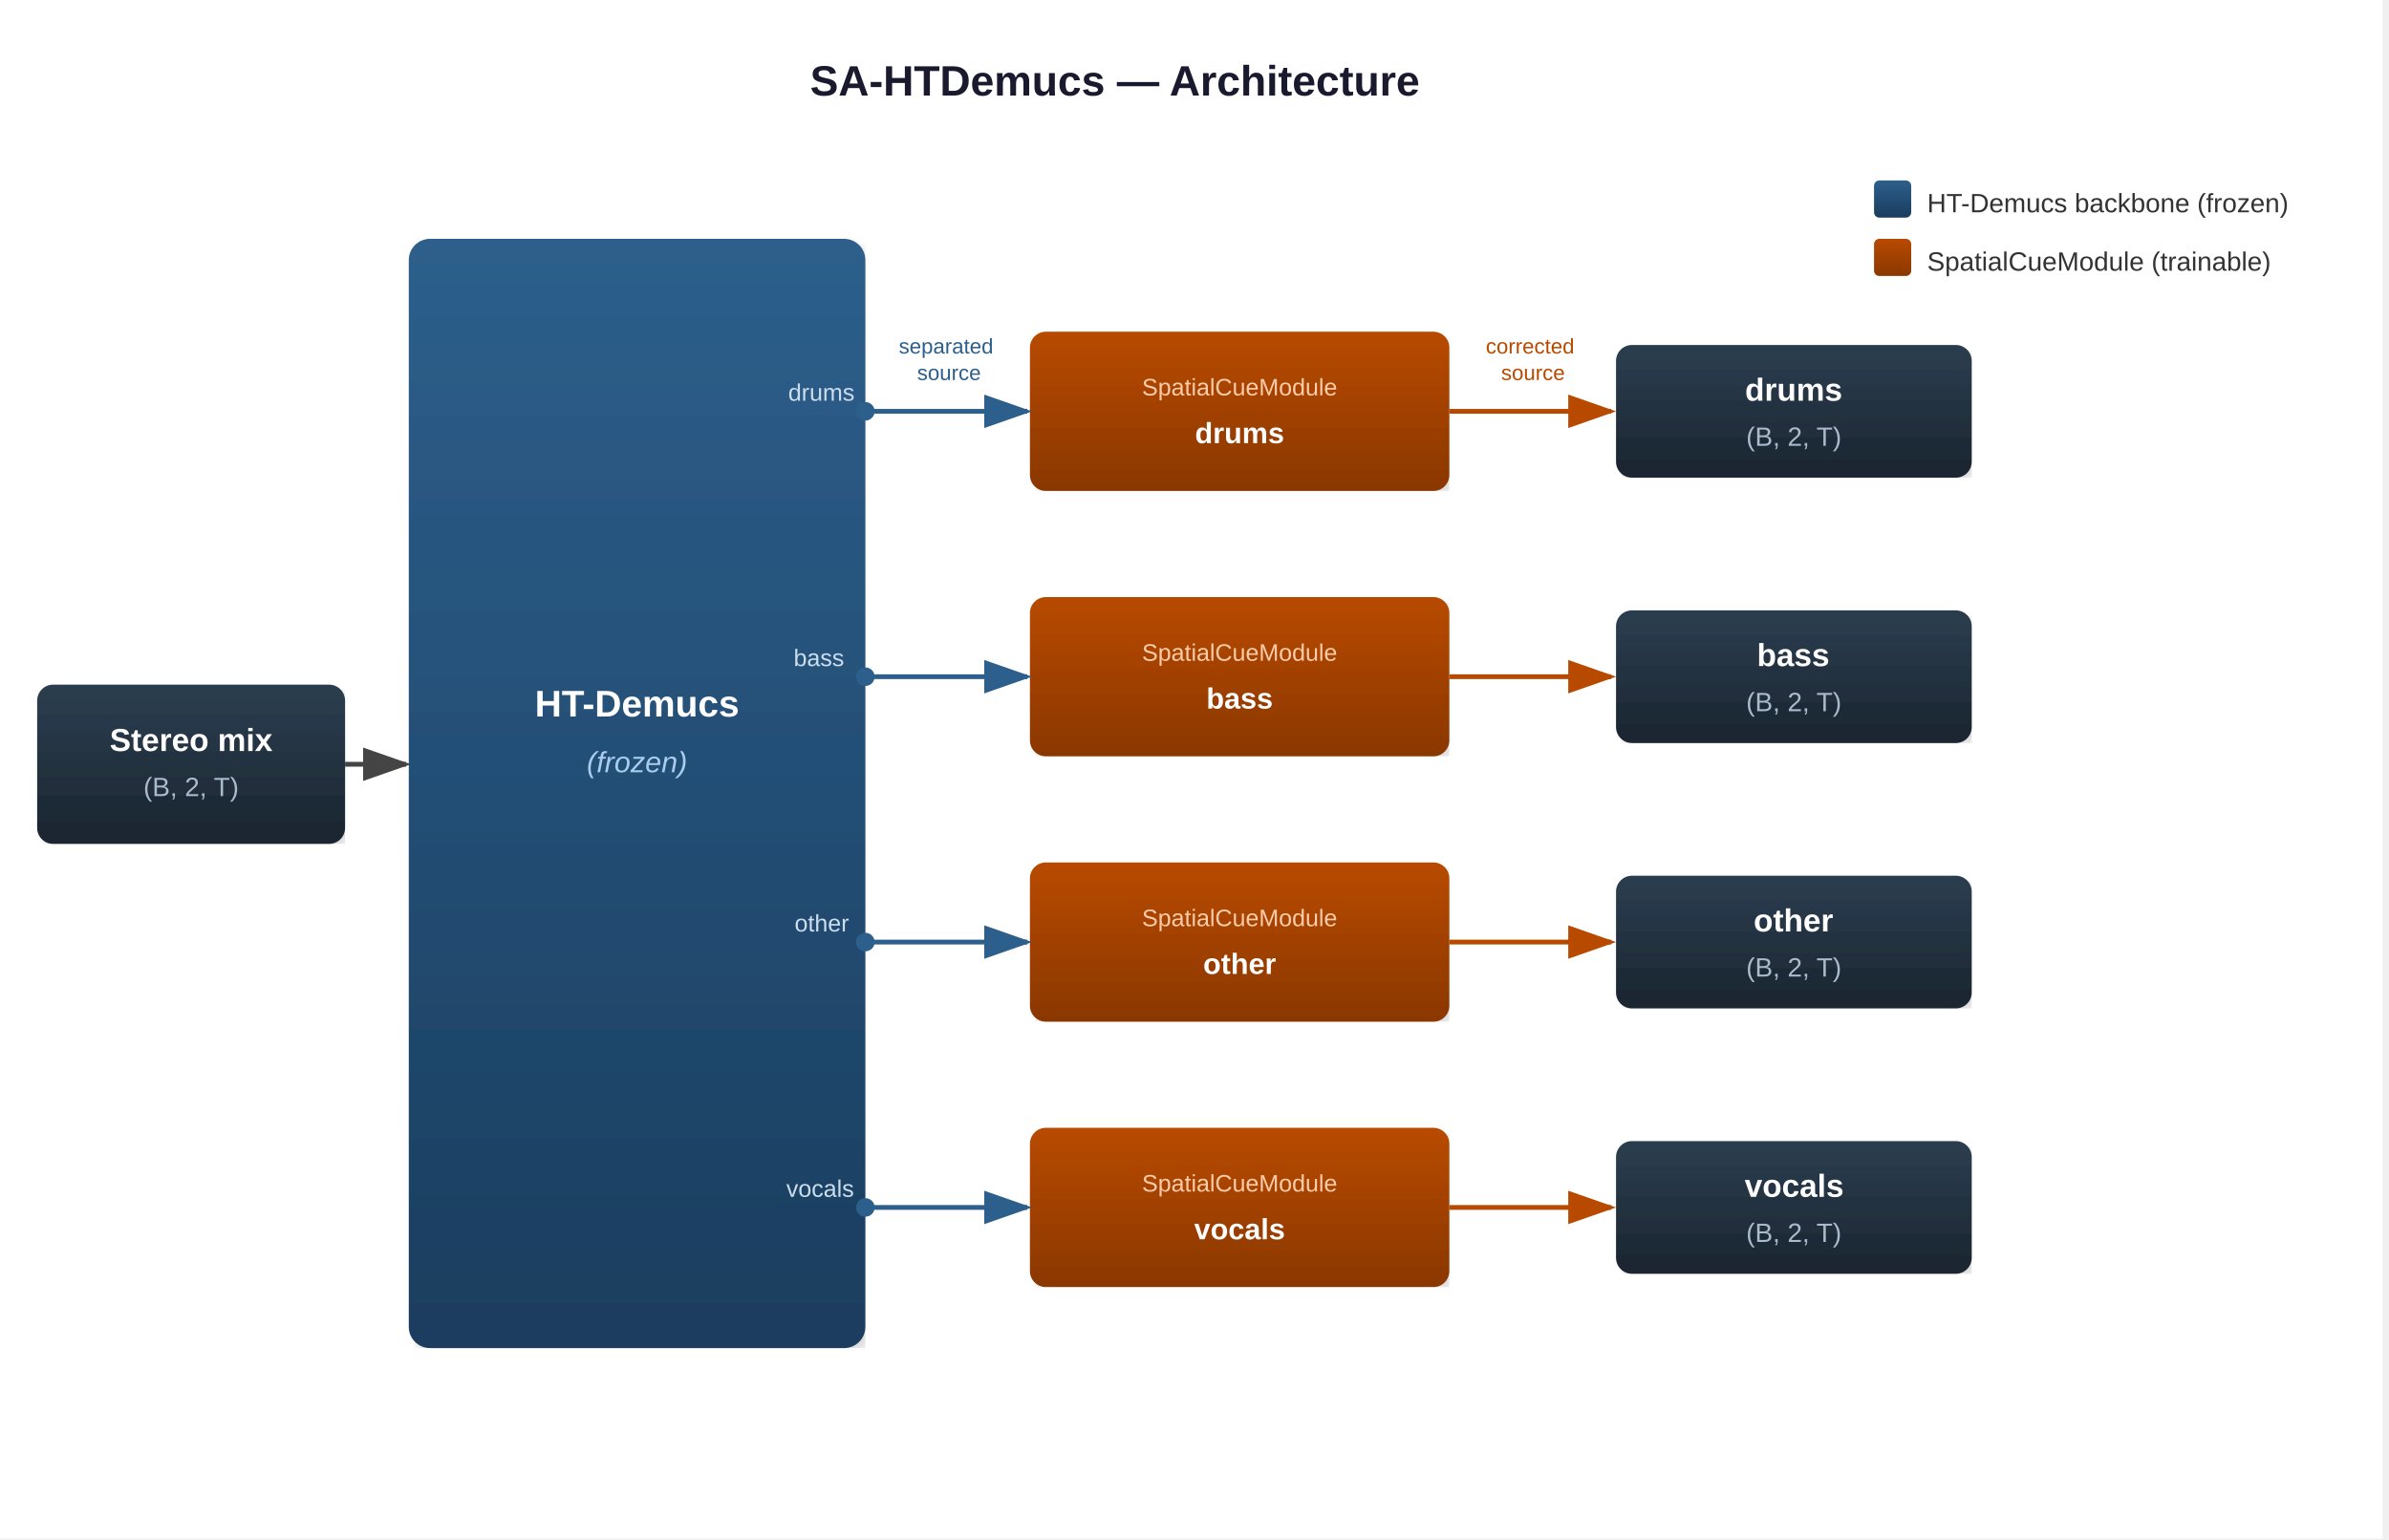
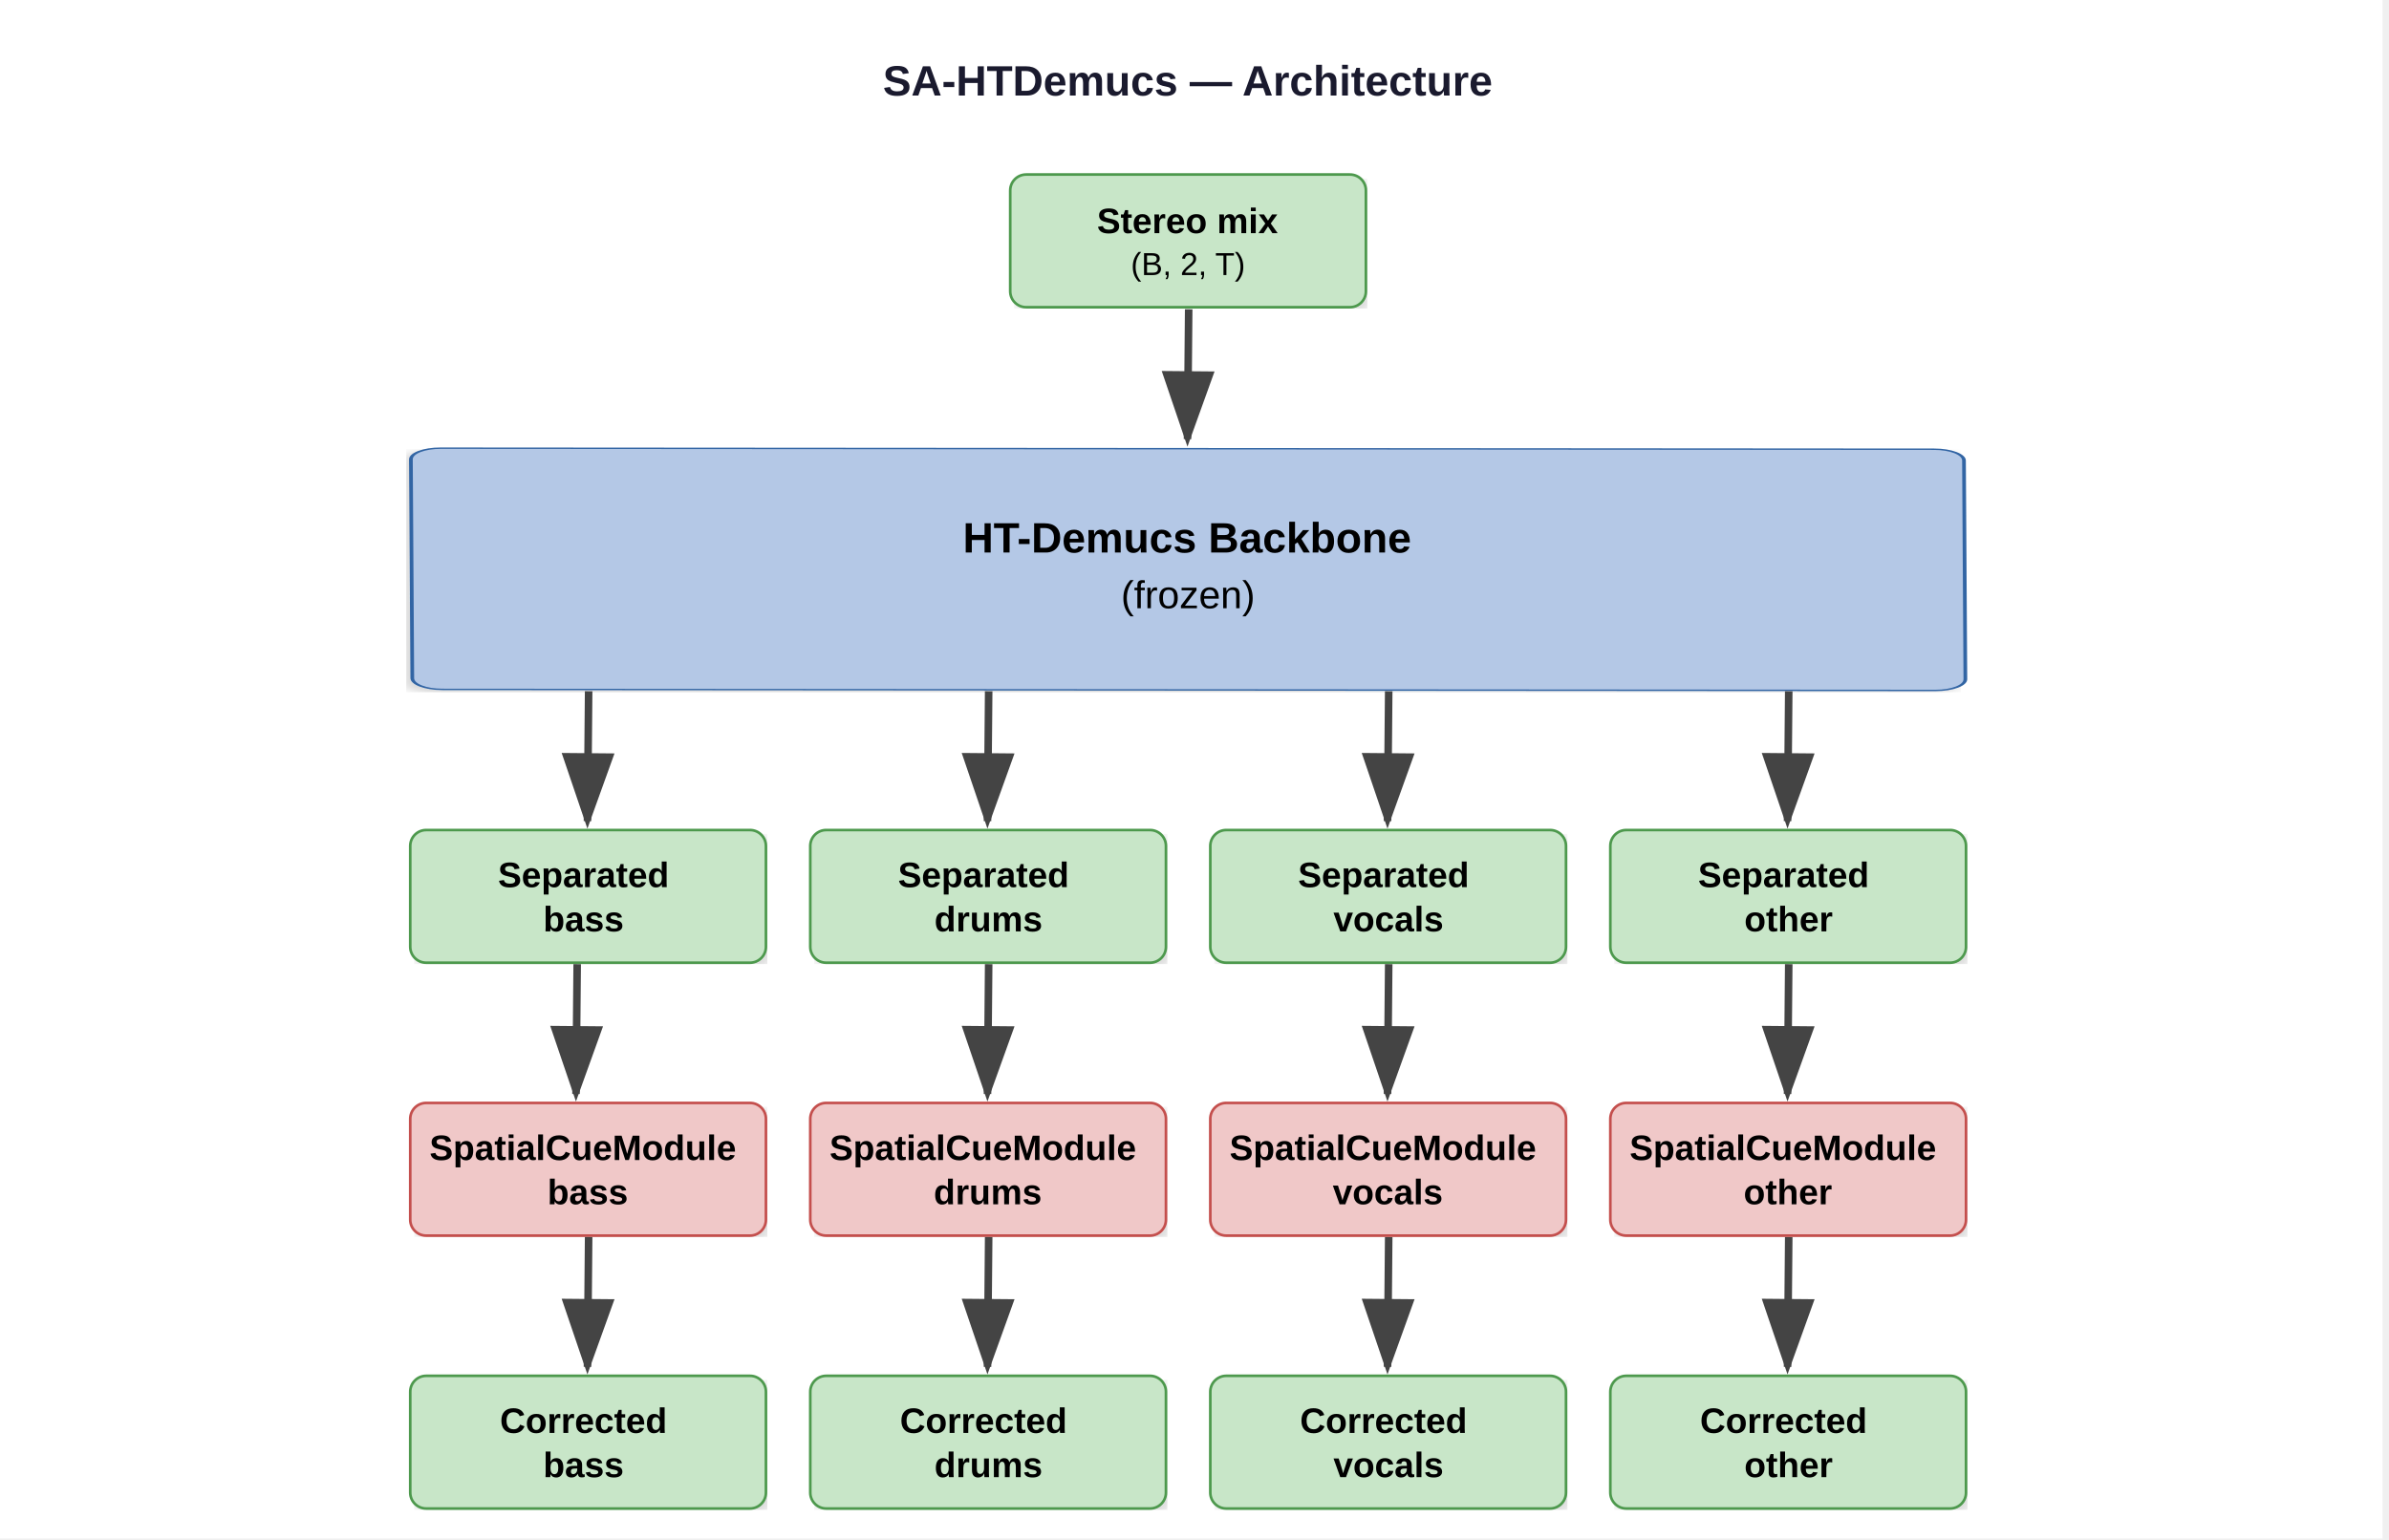
<svg xmlns="http://www.w3.org/2000/svg" xmlns:xlink="http://www.w3.org/1999/xlink" viewBox="0 0 900 580" font-family="'Segoe UI', Arial, sans-serif" version="1.1" id="svg-htdspatial">
  <defs id="defs19717">
+     <linearGradient id="linearGradient2801" x1="0%" y1="0%" x2="0%" y2="100%">
+       <stop offset="0%" style="stop-color:#2d5f8c" id="stop2797" />
+       <stop offset="100%" style="stop-color:#1a3d5e" id="stop2799" />
+     </linearGradient>
    <marker id="arr" markerWidth="10" markerHeight="7" refX="9" refY="3.5" orient="auto">
      <polygon points="0,0 10,3.5 0,7" fill="#444444" id="polygon19684" />
    </marker>
    <marker id="arr-blue" markerWidth="10" markerHeight="7" refX="9" refY="3.5" orient="auto">
      <polygon points="10,3.5 0,7 0,0 " fill="#2d5f8c" id="polygon19687" />
    </marker>
    <marker id="arr-orange" markerWidth="10" markerHeight="7" refX="9" refY="3.5" orient="auto" viewBox="0 0 10 7" preserveAspectRatio="xMidYMid">
      <polygon points="10,3.5 0,7 0,0 " fill="#b84a00" id="polygon19690" />
    </marker>
    <marker id="arr-bypass" markerWidth="10" markerHeight="7" refX="9" refY="3.5" orient="auto">
      <polygon points="10,3.5 0,7 0,0 " fill="#4d88aa" id="polygon19693" />
    </marker>
-     <linearGradient id="g-input" x1="0%" y1="0%" x2="0%" y2="100%">
+     <linearGradient id="g-input" x1="10.062" y1="358.689" x2="10.062" y2="442.138" gradientTransform="matrix(1.390326,0,0,0.719256,362.0523,-201.9334)" gradientUnits="userSpaceOnUse">
      <stop offset="0%" style="stop-color:#2c3e50" id="stop19696" />
      <stop offset="100%" style="stop-color:#1a252f" id="stop19698" />
    </linearGradient>
-     <linearGradient id="g-frozen" x1="0%" y1="0%" x2="0%" y2="100%">
+     <linearGradient id="g-frozen" x1="0%" y1="0%" x2="0%" y2="100%" xlink:href="#linearGradient2801">
      <stop offset="0%" style="stop-color:#2d5f8c" id="stop19701" />
      <stop offset="100%" style="stop-color:#1a3d5e" id="stop19703" />
    </linearGradient>
    <linearGradient id="g-spatial" x1="0%" y1="0%" x2="0%" y2="100%">
      <stop offset="0%" style="stop-color:#b84a00" id="stop19706" />
      <stop offset="100%" style="stop-color:#8a3700" id="stop19708" />
    </linearGradient>
    <linearGradient id="g-output" x1="0%" y1="0%" x2="0%" y2="100%">
      <stop offset="0%" style="stop-color:#2c3e50" id="stop19711" />
      <stop offset="100%" style="stop-color:#1a252f" id="stop19713" />
    </linearGradient>
-     <filter id="sh" x="0" y="0" width="1" height="1">
-       <feDropShadow dx="2" dy="2" stdDeviation="3" flood-color="#00000030" />
+     <filter id="sh" x="-9.1034482e-05" y="-0" width="1" height="1">
+       <feDropShadow dx="2" dy="2" stdDeviation="3" flood-color="#00000030" />
+       <feGaussianBlur stdDeviation="0.004" id="feGaussianBlur5601" />
    </filter>
    <marker id="arr-bypass-5" markerWidth="10" markerHeight="7" refX="9" refY="3.5" orient="auto">
      <polygon points="10,3.5 0,7 0,0 " fill="#4d88aa" id="polygon19693-6" />
    </marker>
    <marker id="arr-bypass-5-0" markerWidth="10" markerHeight="7" refX="9" refY="3.5" orient="auto">
      <polygon points="0,7 0,0 10,3.5 " fill="#4d88aa" id="polygon19693-6-4" />
    </marker>
    <marker id="arr-bypass-2" markerWidth="10" markerHeight="7" refX="9" refY="3.5" orient="auto">
      <polygon points="10,3.5 0,7 0,0 " fill="#4d88aa" id="polygon19693-1" />
    </marker>
    <marker id="arr-bypass-2-5" markerWidth="10" markerHeight="7" refX="9" refY="3.5" orient="auto">
      <polygon points="0,0 10,3.5 0,7 " fill="#4d88aa" id="polygon19693-1-0" />
    </marker>
    <marker id="arr-bypass-2-5-5" markerWidth="10" markerHeight="7" refX="9" refY="3.5" orient="auto">
      <polygon points="10,3.5 0,7 0,0 " fill="#4d88aa" id="polygon19693-1-0-4" />
    </marker>
-     <linearGradient xlink:href="#g-output" id="linearGradient1645" x1="354.291" y1="212.819" x2="354.291" y2="294.673" gradientTransform="matrix(1.637071,0,0,0.6108472,28.8,0)" gradientUnits="userSpaceOnUse" />
    <marker id="arr-blue-2" markerWidth="10" markerHeight="7" refX="9" refY="3.5" orient="auto">
      <polygon points="0,7 0,0 10,3.5 " fill="#2d5f8c" id="polygon19687-5" />
    </marker>
-     <linearGradient xlink:href="#g-output" id="linearGradient5666" x1="354.291" y1="376.526" x2="354.291" y2="458.38" gradientTransform="matrix(1.637071,0,0,0.6108472,28.79999,0)" gradientUnits="userSpaceOnUse" />
-     <linearGradient xlink:href="#g-output" id="linearGradient5788" x1="354.291" y1="540.233" x2="354.291" y2="622.087" gradientTransform="matrix(1.637071,0,0,0.6108472,28.79999,0)" gradientUnits="userSpaceOnUse" />
-     <linearGradient xlink:href="#g-output" id="linearGradient5910" x1="354.291" y1="703.94" x2="354.291" y2="785.794" gradientTransform="matrix(1.637071,0,0,0.6108472,28.79999,0)" gradientUnits="userSpaceOnUse" />
    <marker id="arr-orange-3" markerWidth="10" markerHeight="7" refX="9" refY="3.5" orient="auto" viewBox="0 0 10 7" preserveAspectRatio="xMidYMid">
      <polygon points="0,7 0,0 10,3.5 " fill="#b84a00" id="polygon19690-6" />
    </marker>
    <marker id="arr-orange-34" markerWidth="10" markerHeight="7" refX="9" refY="3.5" orient="auto" viewBox="0 0 10 7" preserveAspectRatio="xMidYMid">
      <polygon points="0,7 0,0 10,3.5 " fill="#b84a00" id="polygon19690-2" />
    </marker>
    <marker id="arr-orange-4" markerWidth="10" markerHeight="7" refX="9" refY="3.5" orient="auto" viewBox="0 0 10 7" preserveAspectRatio="xMidYMid">
-       <polygon points="0,7 0,0 10,3.5 " fill="#b84a00" id="polygon19690-9" />
+       <polygon points="10,3.5 0,7 0,0 " fill="#b84a00" id="polygon19690-9" />
+     </marker>
+     <filter id="filter4005" x="-0" y="-8.4688996e-05" width="1" height="1">
+       <feDropShadow dx="2" dy="2" stdDeviation="3" flood-color="#00000030" />
+       <feGaussianBlur stdDeviation="0.015" id="feGaussianBlur4007" />
+     </filter>
+     <filter id="filter4087" x="-0.003" y="-0.001" width="1.006" height="1.003">
+       <feDropShadow dx="2" dy="2" stdDeviation="3" flood-color="#00000030" />
+       <feGaussianBlur stdDeviation="0.015" id="feGaussianBlur4089" />
+     </filter>
+     <filter id="filter5335" x="-8.2784811e-05" y="-0" width="1" height="1">
+       <feDropShadow dx="2" dy="2" stdDeviation="3" flood-color="#00000030" />
+       <feGaussianBlur stdDeviation="0.005" id="feGaussianBlur5337" />
+     </filter>
+     <filter id="filter5417" x="-0" y="-0" width="1" height="1.001">
+       <feDropShadow dx="2" dy="2" stdDeviation="3" flood-color="#00000030" />
+       <feGaussianBlur stdDeviation="0.01" id="feGaussianBlur5419" />
+     </filter>
+     <filter id="filter5421" x="-0" y="-0" width="1" height="1.001">
+       <feDropShadow dx="2" dy="2" stdDeviation="3" flood-color="#00000030" />
+       <feGaussianBlur stdDeviation="0.01" id="feGaussianBlur5423" />
+     </filter>
+     <filter id="filter5425" x="-0" y="-0" width="1" height="1.001">
+       <feDropShadow dx="2" dy="2" stdDeviation="3" flood-color="#00000030" />
+       <feGaussianBlur stdDeviation="0.01" id="feGaussianBlur5427" />
+     </filter>
+     <filter id="filter5507" x="-0" y="-0.001" width="1" height="1.001">
+       <feDropShadow dx="2" dy="2" stdDeviation="3" flood-color="#00000030" />
+       <feGaussianBlur stdDeviation="0.012" id="feGaussianBlur5509" />
+     </filter>
+     <filter id="filter5511" x="-0" y="-0.001" width="1" height="1.001">
+       <feDropShadow dx="2" dy="2" stdDeviation="3" flood-color="#00000030" />
+       <feGaussianBlur stdDeviation="0.012" id="feGaussianBlur5513" />
+     </filter>
+     <filter id="filter5515" x="-0" y="-0.001" width="1" height="1.001">
+       <feDropShadow dx="2" dy="2" stdDeviation="3" flood-color="#00000030" />
+       <feGaussianBlur stdDeviation="0.012" id="feGaussianBlur5517" />
+     </filter>
+     <filter id="filter5519" x="-0" y="-0.001" width="1" height="1.001">
+       <feDropShadow dx="2" dy="2" stdDeviation="3" flood-color="#00000030" />
+       <feGaussianBlur stdDeviation="0.012" id="feGaussianBlur5521" />
+     </filter>
+     <filter id="filter5507-9" x="-0.004" y="-0.011" width="1.008" height="1.021">
+       <feDropShadow dx="2" dy="2" stdDeviation="3" flood-color="#00000030" />
+       <feGaussianBlur stdDeviation="0.012" id="feGaussianBlur5509-2" />
+     </filter>
+     <filter id="filter5507-9-6" x="-0.004" y="-0.011" width="1.008" height="1.021">
+       <feDropShadow dx="2" dy="2" stdDeviation="3" flood-color="#00000030" />
+       <feGaussianBlur stdDeviation="0.012" id="feGaussianBlur5509-2-5" />
+     </filter>
+     <filter id="filter5507-9-6-1" x="-0.004" y="-0.011" width="1.008" height="1.021">
+       <feDropShadow dx="2" dy="2" stdDeviation="3" flood-color="#00000030" />
+       <feGaussianBlur stdDeviation="0.012" id="feGaussianBlur5509-2-5-1" />
+     </filter>
+     <filter id="filter5507-9-6-1-5" x="-0.004" y="-0.011" width="1.008" height="1.021">
+       <feDropShadow dx="2" dy="2" stdDeviation="3" flood-color="#00000030" />
+       <feGaussianBlur stdDeviation="0.012" id="feGaussianBlur5509-2-5-1-4" />
+     </filter>
+     <filter id="filter5507-9-6-1-1" x="-0.004" y="-0.011" width="1.008" height="1.021">
+       <feDropShadow dx="2" dy="2" stdDeviation="3" flood-color="#00000030" />
+       <feGaussianBlur stdDeviation="0.012" id="feGaussianBlur5509-2-5-1-9" />
+     </filter>
+     <marker id="arr-7" markerWidth="10" markerHeight="7" refX="9" refY="3.5" orient="auto">
+       <polygon points="10,3.5 0,7 0,0 " fill="#444444" id="polygon19684-3" />
+     </marker>
+     <marker id="arr-7-2" markerWidth="10" markerHeight="7" refX="9" refY="3.5" orient="auto">
+       <polygon points="0,7 0,0 10,3.5 " fill="#444444" id="polygon19684-3-1" />
+     </marker>
+     <marker id="arr-7-1" markerWidth="10" markerHeight="7" refX="9" refY="3.5" orient="auto">
+       <polygon points="0,7 0,0 10,3.5 " fill="#444444" id="polygon19684-3-3" />
+     </marker>
+     <marker id="arr-7-11" markerWidth="10" markerHeight="7" refX="9" refY="3.5" orient="auto">
+       <polygon points="0,7 0,0 10,3.5 " fill="#444444" id="polygon19684-3-38" />
+     </marker>
+     <marker id="arr-7-11-3" markerWidth="10" markerHeight="7" refX="9" refY="3.5" orient="auto">
+       <polygon points="0,0 10,3.5 0,7 " fill="#444444" id="polygon19684-3-38-7" />
+     </marker>
+     <filter id="filter5507-9-6-1-5-1" x="-0.004" y="-0.011" width="1.008" height="1.021">
+       <feDropShadow dx="2" dy="2" stdDeviation="3" flood-color="#00000030" />
+       <feGaussianBlur stdDeviation="0.012" id="feGaussianBlur5509-2-5-1-4-1" />
+     </filter>
+     <filter id="filter5507-9-6-1-5-1-5" x="-0.004" y="-0.011" width="1.008" height="1.021">
+       <feDropShadow dx="2" dy="2" stdDeviation="3" flood-color="#00000030" />
+       <feGaussianBlur stdDeviation="0.012" id="feGaussianBlur5509-2-5-1-4-1-4" />
+     </filter>
+     <filter id="filter5507-9-6-1-5-1-8" x="-0.004" y="-0.011" width="1.008" height="1.021">
+       <feDropShadow dx="2" dy="2" stdDeviation="3" flood-color="#00000030" />
+       <feGaussianBlur stdDeviation="0.012" id="feGaussianBlur5509-2-5-1-4-1-8" />
+     </filter>
+     <filter id="filter5507-9-6-1-5-1-9" x="-0.004" y="-0.011" width="1.008" height="1.021">
+       <feDropShadow dx="2" dy="2" stdDeviation="3" flood-color="#00000030" />
+       <feGaussianBlur stdDeviation="0.012" id="feGaussianBlur5509-2-5-1-4-1-2" />
+     </filter>
+     <marker id="arr-7-0" markerWidth="10" markerHeight="7" refX="9" refY="3.5" orient="auto">
+       <polygon points="0,7 0,0 10,3.5 " fill="#444444" id="polygon19684-3-8" />
+     </marker>
+     <marker id="arr-7-9" markerWidth="10" markerHeight="7" refX="9" refY="3.5" orient="auto">
+       <polygon points="0,7 0,0 10,3.5 " fill="#444444" id="polygon19684-3-4" />
+     </marker>
+     <marker id="arr-7-3" markerWidth="10" markerHeight="7" refX="9" refY="3.5" orient="auto">
+       <polygon points="0,7 0,0 10,3.5 " fill="#444444" id="polygon19684-3-5" />
+     </marker>
+     <marker id="arr-7-91" markerWidth="10" markerHeight="7" refX="9" refY="3.5" orient="auto">
+       <polygon points="0,7 0,0 10,3.5 " fill="#444444" id="polygon19684-3-56" />
+     </marker>
+     <marker id="arr-7-2-6" markerWidth="10" markerHeight="7" refX="9" refY="3.5" orient="auto">
+       <polygon points="0,0 10,3.5 0,7 " fill="#444444" id="polygon19684-3-1-5" />
+     </marker>
+     <filter id="filter5507-9-6-5" x="-0.004" y="-0.011" width="1.008" height="1.021">
+       <feDropShadow dx="2" dy="2" stdDeviation="3" flood-color="#00000030" />
+       <feGaussianBlur stdDeviation="0.012" id="feGaussianBlur5509-2-5-6" />
+     </filter>
+     <filter id="filter5507-9-6-1-59" x="-0.004" y="-0.011" width="1.008" height="1.021">
+       <feDropShadow dx="2" dy="2" stdDeviation="3" flood-color="#00000030" />
+       <feGaussianBlur stdDeviation="0.012" id="feGaussianBlur5509-2-5-1-7" />
+     </filter>
+     <filter id="filter5507-9-6-1-5-6" x="-0.004" y="-0.011" width="1.008" height="1.021">
+       <feDropShadow dx="2" dy="2" stdDeviation="3" flood-color="#00000030" />
+       <feGaussianBlur stdDeviation="0.012" id="feGaussianBlur5509-2-5-1-4-9" />
+     </filter>
+     <marker id="arr-7-1-3" markerWidth="10" markerHeight="7" refX="9" refY="3.5" orient="auto">
+       <polygon points="0,0 10,3.5 0,7 " fill="#444444" id="polygon19684-3-3-6" />
+     </marker>
+     <filter id="filter5507-9-6-1-1-8" x="-0.004" y="-0.011" width="1.008" height="1.021">
+       <feDropShadow dx="2" dy="2" stdDeviation="3" flood-color="#00000030" />
+       <feGaussianBlur stdDeviation="0.012" id="feGaussianBlur5509-2-5-1-9-3" />
+     </filter>
+     <marker id="arr-7-7" markerWidth="10" markerHeight="7" refX="9" refY="3.5" orient="auto">
+       <polygon points="0,0 10,3.5 0,7 " fill="#444444" id="polygon19684-3-42" />
+     </marker>
+     <marker id="arr-7-11-3-9" markerWidth="10" markerHeight="7" refX="9" refY="3.5" orient="auto">
+       <polygon points="10,3.5 0,7 0,0 " fill="#444444" id="polygon19684-3-38-7-6" />
    </marker>
  </defs>
  <rect width="900" height="580" fill="#ffffff" id="rect19719" x="-2.422" y="-0.255" />
-   <line x1="546" y1="455" x2="607" y2="455" stroke="#2d5f8c" stroke-width="1.8" marker-end="url(#arr-blue-2)" id="line19825-8-4" style="stroke:#b84a00;stroke-opacity:1;marker-end:url(#arr-orange-4)" />
-   <line x1="546" y1="355" x2="607" y2="355" stroke="#2d5f8c" stroke-width="1.8" marker-end="url(#arr-blue-2)" id="line19825-8-3" style="stroke:#b84a00;stroke-opacity:1;marker-end:url(#arr-orange-34)" />
-   <text x="420" y="36" text-anchor="middle" font-size="16px" font-weight="bold" fill="#1a1a2e" id="text19721">SA-HTDemucs — Architecture</text>
-   <rect x="706" y="68" width="14" height="14" rx="2" fill="url(#g-frozen)" id="rect19723" />
-   <text x="726" y="80" font-size="10px" fill="#333333" id="text19725">HT-Demucs backbone (frozen)</text>
-   <rect x="706" y="90" width="14" height="14" rx="2" fill="url(#g-spatial)" id="rect19727" />
-   <text x="726" y="102" font-size="10" fill="#333333" id="text19729">SpatialCueModule (trainable)</text>
-   <rect x="14" y="258" width="116" height="60" rx="6" fill="url(#g-input)" filter="url(#sh)" id="rect19745" />
-   <text x="72" y="283" text-anchor="middle" font-size="12px" font-weight="bold" fill="#ffffff" id="text19747">Stereo mix</text>
-   <text x="72" y="300" text-anchor="middle" font-size="10" fill="#aabbcc" id="text19749">(B, 2, T)</text>
-   <rect x="154" y="90" width="172" height="418" rx="8" fill="url(#g-frozen)" filter="url(#sh)" id="rect19751" style="stroke:none" />
-   <text x="240" y="270" text-anchor="middle" font-size="14px" font-weight="bold" fill="#ffffff" id="text19755">HT-Demucs</text>
-   <text x="240" y="291" text-anchor="middle" font-size="11" font-style="italic" fill="#aaccee" id="text19757">(frozen)</text>
-   <circle cx="326" cy="355" r="3.5" fill="#88bbdd" id="circle19763" style="fill:#2d5f8c;fill-opacity:1" />
-   <circle cx="326" cy="255" r="3.5" fill="#88bbdd" id="circle19763-4" style="fill:#2d5f8c;fill-opacity:1" />
-   <circle cx="326" cy="155" r="3.5" fill="#88bbdd" id="circle19763-4-9" style="fill:#2d5f8c;fill-opacity:1" />
-   <circle cx="326" cy="455" r="3.5" fill="#88bbdd" id="circle19763-0" style="fill:#2d5f8c;fill-opacity:1" />
-   <text x="321.946" y="151" text-anchor="end" font-size="9px" fill="#ccddee" id="text19767">drums</text>
-   <text x="318" y="251" text-anchor="end" font-size="9" fill="#ccddee" id="text19769">bass</text>
-   <text x="319.863" y="351" text-anchor="end" font-size="9px" fill="#ccddee" id="text19771">other</text>
-   <text x="321.74" y="451" text-anchor="end" font-size="9px" fill="#ccddee" id="text19773">vocals</text>
-   <rect x="388" y="125" width="158" height="60" rx="6" fill="url(#g-spatial)" filter="url(#sh)" id="rect19775" />
-   <text x="467" y="149" text-anchor="middle" font-size="9" fill="#ffccaa" id="text19777">SpatialCueModule</text>
-   <text x="467" y="167" text-anchor="middle" font-size="11" font-weight="bold" fill="#ffffff" id="text19779">drums</text>
-   <rect x="388" y="225" width="158" height="60" rx="6" fill="url(#g-spatial)" filter="url(#sh)" id="rect19781" />
-   <text x="467" y="249" text-anchor="middle" font-size="9" fill="#ffccaa" id="text19783">SpatialCueModule</text>
-   <text x="467" y="267" text-anchor="middle" font-size="11" font-weight="bold" fill="#ffffff" id="text19785">bass</text>
-   <rect x="388" y="325" width="158" height="60" rx="6" fill="url(#g-spatial)" filter="url(#sh)" id="rect19787" />
-   <text x="467" y="349" text-anchor="middle" font-size="9" fill="#ffccaa" id="text19789">SpatialCueModule</text>
-   <text x="467" y="367" text-anchor="middle" font-size="11" font-weight="bold" fill="#ffffff" id="text19791">other</text>
-   <rect x="388" y="425" width="158" height="60" rx="6" fill="url(#g-spatial)" filter="url(#sh)" id="rect19793" />
-   <text x="467" y="449" text-anchor="middle" font-size="9" fill="#ffccaa" id="text19795">SpatialCueModule</text>
-   <text x="467" y="467" text-anchor="middle" font-size="11" font-weight="bold" fill="#ffffff" id="text19797">vocals</text>
-   <rect x="608.8" y="130" width="134" height="50" rx="6" fill="url(#g-output)" filter="url(#sh)" id="rect19799" style="fill:url(#linearGradient1645)" />
-   <text x="675.733" y="151" text-anchor="middle" font-size="12px" font-weight="bold" fill="#ffffff" id="text19801">drums</text>
-   <text x="675.79" y="168" text-anchor="middle" font-size="10px" fill="#aabbcc" id="text19803">(B, 2, T)</text>
-   <rect x="608.8" y="230" width="134" height="50" rx="6" fill="url(#g-output)" filter="url(#sh)" id="rect19805" style="fill:url(#linearGradient5666)" />
-   <text x="675.554" y="251" text-anchor="middle" font-size="12px" font-weight="bold" fill="#ffffff" id="text19807">bass</text>
-   <text x="675.79" y="268" text-anchor="middle" font-size="10px" fill="#aabbcc" id="text19809">(B, 2, T)</text>
-   <rect x="608.8" y="330" width="134" height="50" rx="6" fill="url(#g-output)" filter="url(#sh)" id="rect19811" style="fill:url(#linearGradient5788)" />
-   <text x="675.63" y="351" text-anchor="middle" font-size="12px" font-weight="bold" fill="#ffffff" id="text19813">other</text>
-   <text x="675.79" y="368" text-anchor="middle" font-size="10px" fill="#aabbcc" id="text19815">(B, 2, T)</text>
-   <rect x="608.8" y="430" width="134" height="50" rx="6" fill="url(#g-output)" filter="url(#sh)" id="rect19817" style="fill:url(#linearGradient5910)" />
-   <text x="675.932" y="451" text-anchor="middle" font-size="12px" font-weight="bold" fill="#ffffff" id="text19819">vocals</text>
-   <text x="675.79" y="468" text-anchor="middle" font-size="10px" fill="#aabbcc" id="text19821">(B, 2, T)</text>
-   <line x1="130" y1="288" x2="153" y2="288" stroke="#444444" stroke-width="1.8" marker-end="url(#arr)" id="line19823" />
-   <line x1="326" y1="155" x2="387" y2="155" stroke="#2d5f8c" stroke-width="1.8" marker-end="url(#arr-blue)" id="line19825" />
-   <line x1="546" y1="155" x2="607" y2="155" stroke="#2d5f8c" stroke-width="1.8" marker-end="url(#arr-blue-2)" id="line19825-8" style="stroke:#b84a00;stroke-opacity:1;marker-end:url(#arr-orange)" />
-   <line x1="546" y1="255" x2="607" y2="255" stroke="#2d5f8c" stroke-width="1.8" marker-end="url(#arr-blue-2)" id="line19825-8-5" style="stroke:#b84a00;stroke-opacity:1;marker-end:url(#arr-orange-3)" />
-   <line x1="326" y1="255" x2="387" y2="255" stroke="#2d5f8c" stroke-width="1.8" marker-end="url(#arr-blue)" id="line19827" />
-   <line x1="326" y1="355" x2="387" y2="355" stroke="#2d5f8c" stroke-width="1.8" marker-end="url(#arr-blue)" id="line19829" />
-   <line x1="326" y1="455" x2="387" y2="455" stroke="#2d5f8c" stroke-width="1.8" marker-end="url(#arr-blue)" id="line19831" />
-   <text x="357.521" y="133.216" text-anchor="middle" font-size="8px" fill="#2d5f8c" id="text19841">
-     <tspan id="tspan1348" x="357.521" y="133.216">separated</tspan>
-     <tspan id="tspan1350" x="357.521" y="143.216">source</tspan>
-   </text>
-   <text x="577.537" y="133.216" text-anchor="middle" font-size="8px" fill="#2d5f8c" id="text19841-5">
-     <tspan id="tspan1348-6" x="577.537" y="133.216" style="fill:#b84a00;fill-opacity:1">corrected</tspan>
-     <tspan id="tspan1350-8" x="577.537" y="143.216" style="fill:#b84a00;fill-opacity:1">source</tspan>
+   <text x="447.433" y="36" text-anchor="middle" font-size="16px" font-weight="bold" fill="#1a1a2e" id="text19721">SA-HTDemucs — Architecture</text>
+   <rect x="154" y="90" width="172" height="418" rx="8" fill="url(#g-frozen)" filter="url(#sh)" id="rect19751" style="fill:#b4c8e6;fill-opacity:1;stroke:#3365a4;stroke-opacity:1;filter:url(#filter4087)" transform="matrix(0.00333848,0.5284832,-1.399737,-9.8489596e-4,865.3222,87.9951)" />
+   <text x="447.205" y="208.212" text-anchor="middle" font-size="14px" font-weight="bold" fill="#ffffff" id="text19755" style="font-size:16px">
+     <tspan style="font-size:16px;fill:#000000;fill-opacity:1" id="tspan5231">HT-Demucs Backbone</tspan>
+   </text>
+   <text x="447.567" y="229.212" text-anchor="middle" font-size="11px" font-style="italic" fill="#aaccee" id="text19757" style="font-size:14.667px;fill:#3365a4;fill-opacity:1">
+     <tspan style="font-style:normal;font-variant:normal;font-weight:normal;font-stretch:normal;font-size:14.667px;font-family:'Segoe UI', Arial, sans-serif;-inkscape-font-specification:'Segoe UI, Arial, sans-serif';fill:#000000;fill-opacity:1" id="tspan8397">(frozen)</tspan>
+   </text>
+   <rect x="380.578" y="65.768" width="134" height="50" rx="6" fill="url(#g-output)" filter="url(#sh)" id="rect19799-6" style="fill:#c8e6c8;fill-opacity:1;stroke:#4e994e;stroke-opacity:1;filter:url(#filter5507-9)" />
+   <rect x="154.548" y="312.783" width="134" height="50" rx="6" fill="url(#g-output)" filter="url(#sh)" id="rect19799-6-2" style="fill:#c8e6c8;fill-opacity:1;stroke:#4e994e;stroke-opacity:1;filter:url(#filter5507-9-6)" />
+   <rect x="305.251" y="312.783" width="134" height="50" rx="6" fill="url(#g-output)" filter="url(#sh)" id="rect19799-6-2-1" style="fill:#c8e6c8;fill-opacity:1;stroke:#4e994e;stroke-opacity:1;filter:url(#filter5507-9-6-1)" />
+   <rect x="455.953" y="312.783" width="134" height="50" rx="6" fill="url(#g-output)" filter="url(#sh)" id="rect19799-6-2-1-9" style="fill:#c8e6c8;fill-opacity:1;stroke:#4e994e;stroke-opacity:1;filter:url(#filter5507-9-6-1-5)" />
+   <rect x="154.548" y="415.619" width="134" height="50" rx="6" fill="url(#g-output)" filter="url(#sh)" id="rect19799-6-2-1-9-4" style="fill:#f0c8c8;fill-opacity:1;stroke:#c4504e;stroke-opacity:1;filter:url(#filter5507-9-6-1-5-1)" />
+   <line x1="523.162" y1="260.488" x2="522.724" y2="309.411" stroke="#444444" stroke-width="2.843" marker-end="url(#arr-7-1)" id="line19823-2-0" style="marker-end:url(#arr-7-1)" />
+   <rect x="606.656" y="312.783" width="134" height="50" rx="6" fill="url(#g-output)" filter="url(#sh)" id="rect19799-6-2-1-4" style="fill:#c8e6c8;fill-opacity:1;stroke:#4e994e;stroke-opacity:1;filter:url(#filter5507-9-6-1-1)" />
+   <line x1="447.811" y1="116.552" x2="447.373" y2="165.475" stroke="#444444" stroke-width="2.843" marker-end="url(#arr)" id="line19823" />
+   <line x1="221.756" y1="260.488" x2="221.319" y2="309.411" stroke="#444444" stroke-width="2.843" marker-end="url(#arr-7)" id="line19823-2" style="marker-end:url(#arr-7)" />
+   <line x1="217.44" y1="363.324" x2="217.002" y2="412.247" stroke="#444444" stroke-width="2.843" marker-end="url(#arr-7-0)" id="line19823-2-6" style="marker-end:url(#arr-7-0)" />
+   <line x1="372.459" y1="363.324" x2="372.022" y2="412.247" stroke="#444444" stroke-width="2.843" marker-end="url(#arr-7-9)" id="line19823-2-5" style="marker-end:url(#arr-7-9)" />
+   <line x1="523.162" y1="363.324" x2="522.724" y2="412.247" stroke="#444444" stroke-width="2.843" marker-end="url(#arr-7-3)" id="line19823-2-7" style="marker-end:url(#arr-7-3)" />
+   <line x1="673.865" y1="363.324" x2="673.427" y2="412.247" stroke="#444444" stroke-width="2.843" marker-end="url(#arr-7-91)" id="line19823-2-2" style="marker-end:url(#arr-7-91)" />
+   <line x1="372.459" y1="260.488" x2="372.022" y2="309.411" stroke="#444444" stroke-width="2.843" marker-end="url(#arr-7-2)" id="line19823-2-1" style="marker-end:url(#arr-7-2)" />
+   <text x="447.335" y="87.863" text-anchor="middle" font-size="12px" font-weight="bold" fill="#ffffff" id="text19747" style="font-size:13.333px;fill:#000000;fill-opacity:1">Stereo mix</text>
+   <text x="447.568" y="103.651" text-anchor="middle" font-size="10px" fill="#aabbcc" id="text19749" style="font-size:12px">
+     <tspan style="font-size:12px;fill:#000000;fill-opacity:1" id="tspan12485">(B, 2, T)</tspan>
+   </text>
+   <line x1="673.865" y1="260.488" x2="673.427" y2="309.411" stroke="#444444" stroke-width="2.843" marker-end="url(#arr-7-11-3)" id="line19823-2-3" style="marker-end:url(#arr-7-11-3)" />
+   <text x="221.681" y="334.303" text-anchor="middle" font-size="11px" font-weight="bold" fill="#ffffff" id="text19779-0" style="font-size:13.333px">
+     <tspan id="tspan18002" x="221.681" y="334.303" style="font-size:13.333px;fill:#000000;fill-opacity:1">Separated</tspan>
+     <tspan x="221.681" y="350.97" id="tspan18482" style="font-size:13.333px;fill:#000000;fill-opacity:1">bass</tspan>
+     <tspan id="tspan18004" x="221.681" y="367.636" style="font-size:13.333px" />
+   </text>
+   <text x="372.384" y="334.303" text-anchor="middle" font-size="11px" font-weight="bold" fill="#ffffff" id="text19779-0-6" style="font-size:13.333px">
+     <tspan id="tspan18002-2" x="372.384" y="334.303" style="font-size:13.333px;fill:#000000;fill-opacity:1">Separated</tspan>
+     <tspan id="tspan18004-4" x="372.384" y="350.97" style="font-size:13.333px;fill:#000000;fill-opacity:1">drums</tspan>
+   </text>
+   <text x="221.427" y="437.139" text-anchor="middle" font-size="11px" font-weight="bold" fill="#ffffff" id="text19779-0-6-2" style="font-size:13.333px">
+     <tspan id="tspan18004-4-9" x="221.427" y="437.139" style="font-size:13.333px;fill:#000000;fill-opacity:1">SpatialCueModule</tspan>
+     <tspan x="221.427" y="453.806" style="font-size:13.333px;fill:#000000;fill-opacity:1" id="tspan20676">bass</tspan>
+   </text>
+   <rect x="305.251" y="415.619" width="134" height="50" rx="6" fill="url(#g-output)" filter="url(#sh)" id="rect19799-6-2-1-9-4-3" style="fill:#f0c8c8;fill-opacity:1;stroke:#c4504e;stroke-opacity:1;filter:url(#filter5507-9-6-1-5-1-5)" />
+   <text x="372.13" y="437.139" text-anchor="middle" font-size="11px" font-weight="bold" fill="#ffffff" id="text19779-0-6-2-4" style="font-size:13.333px">
+     <tspan id="tspan18004-4-9-4" x="372.13" y="437.139" style="font-size:13.333px;fill:#000000;fill-opacity:1">SpatialCueModule</tspan>
+     <tspan x="372.13" y="453.806" style="font-size:13.333px;fill:#000000;fill-opacity:1" id="tspan20676-7">drums</tspan>
+   </text>
+   <text x="523.087" y="334.303" text-anchor="middle" font-size="11px" font-weight="bold" fill="#ffffff" id="text19779-0-6-7" style="font-size:13.333px">
+     <tspan id="tspan18004-4-6" x="523.087" y="334.303" style="font-size:13.333px;fill:#000000;fill-opacity:1">Separated</tspan>
+     <tspan x="523.087" y="350.97" style="font-size:13.333px;fill:#000000;fill-opacity:1" id="tspan18964">vocals</tspan>
+   </text>
+   <text x="673.79" y="334.303" text-anchor="middle" font-size="11px" font-weight="bold" fill="#ffffff" id="text19779-0-6-7-6" style="font-size:13.333px">
+     <tspan id="tspan18004-4-6-5" x="673.79" y="334.303" style="font-size:13.333px;fill:#000000;fill-opacity:1">Separated</tspan>
+     <tspan x="673.79" y="350.97" style="font-size:13.333px;fill:#000000;fill-opacity:1" id="tspan18964-4">other</tspan>
+   </text>
+   <rect x="154.548" y="518.455" width="134" height="50" rx="6" fill="url(#g-output)" filter="url(#sh)" id="rect19799-6-2-16" style="fill:#c8e6c8;fill-opacity:1;stroke:#4e994e;stroke-opacity:1;filter:url(#filter5507-9-6-5)" />
+   <rect x="305.251" y="518.455" width="134" height="50" rx="6" fill="url(#g-output)" filter="url(#sh)" id="rect19799-6-2-1-48" style="fill:#c8e6c8;fill-opacity:1;stroke:#4e994e;stroke-opacity:1;filter:url(#filter5507-9-6-1-59)" />
+   <rect x="455.953" y="518.455" width="134" height="50" rx="6" fill="url(#g-output)" filter="url(#sh)" id="rect19799-6-2-1-9-2" style="fill:#c8e6c8;fill-opacity:1;stroke:#4e994e;stroke-opacity:1;filter:url(#filter5507-9-6-1-5-6)" />
+   <line x1="523.162" y1="466.161" x2="522.724" y2="515.083" stroke="#444444" stroke-width="2.843" marker-end="url(#arr-7-1-3)" id="line19823-2-0-9" style="marker-end:url(#arr-7-1-3)" />
+   <rect x="606.656" y="518.455" width="134" height="50" rx="6" fill="url(#g-output)" filter="url(#sh)" id="rect19799-6-2-1-4-2" style="fill:#c8e6c8;fill-opacity:1;stroke:#4e994e;stroke-opacity:1;filter:url(#filter5507-9-6-1-1-8)" />
+   <line x1="221.756" y1="466.161" x2="221.319" y2="515.083" stroke="#444444" stroke-width="2.843" marker-end="url(#arr-7-7)" id="line19823-2-56" style="marker-end:url(#arr-7-7)" />
+   <line x1="372.459" y1="466.161" x2="372.022" y2="515.083" stroke="#444444" stroke-width="2.843" marker-end="url(#arr-7-2-6)" id="line19823-2-1-9" style="marker-end:url(#arr-7-2-6)" />
+   <line x1="673.865" y1="466.161" x2="673.427" y2="515.083" stroke="#444444" stroke-width="2.843" marker-end="url(#arr-7-11-3-9)" id="line19823-2-3-1" style="marker-end:url(#arr-7-11-3-9)" />
+   <text x="221.681" y="539.975" text-anchor="middle" font-size="11px" font-weight="bold" fill="#ffffff" id="text19779-0-3" style="font-size:13.333px">
+     <tspan id="tspan18002-5" x="221.681" y="539.975" style="font-size:13.333px;fill:#000000;fill-opacity:1">Corrected</tspan>
+     <tspan x="221.681" y="556.642" id="tspan18482-0" style="font-size:13.333px;fill:#000000;fill-opacity:1">bass</tspan>
+     <tspan id="tspan18004-7" x="221.681" y="573.309" style="font-size:13.333px" />
+   </text>
+   <text x="372.384" y="539.975" text-anchor="middle" font-size="11px" font-weight="bold" fill="#ffffff" id="text19779-0-6-4" style="font-size:13.333px">
+     <tspan id="tspan18002-2-2" x="372.384" y="539.975" style="font-size:13.333px;fill:#000000;fill-opacity:1">Corrected</tspan>
+     <tspan id="tspan18004-4-5" x="372.384" y="556.642" style="font-size:13.333px;fill:#000000;fill-opacity:1">drums</tspan>
+   </text>
+   <text x="523.087" y="539.975" text-anchor="middle" font-size="11px" font-weight="bold" fill="#ffffff" id="text19779-0-6-7-3" style="font-size:13.333px">
+     <tspan id="tspan18004-4-6-0" x="523.087" y="539.975" style="font-size:13.333px;fill:#000000;fill-opacity:1">Corrected</tspan>
+     <tspan x="523.087" y="556.642" style="font-size:13.333px;fill:#000000;fill-opacity:1" id="tspan18964-9">vocals</tspan>
+   </text>
+   <text x="673.79" y="539.975" text-anchor="middle" font-size="11px" font-weight="bold" fill="#ffffff" id="text19779-0-6-7-6-4" style="font-size:13.333px">
+     <tspan id="tspan18004-4-6-5-9" x="673.79" y="539.975" style="font-size:13.333px;fill:#000000;fill-opacity:1">Corrected</tspan>
+     <tspan x="673.79" y="556.642" style="font-size:13.333px;fill:#000000;fill-opacity:1" id="tspan18964-4-7">other</tspan>
+   </text>
+   <rect x="455.953" y="415.619" width="134" height="50" rx="6" fill="url(#g-output)" filter="url(#sh)" id="rect19799-6-2-1-9-4-0" style="fill:#f0c8c8;fill-opacity:1;stroke:#c4504e;stroke-opacity:1;filter:url(#filter5507-9-6-1-5-1-8)" />
+   <text x="522.833" y="437.139" text-anchor="middle" font-size="11px" font-weight="bold" fill="#ffffff" id="text19779-0-6-2-3" style="font-size:13.333px">
+     <tspan id="tspan18004-4-9-5" x="522.833" y="437.139" style="font-size:13.333px;fill:#000000;fill-opacity:1">SpatialCueModule</tspan>
+     <tspan x="522.833" y="453.806" style="font-size:13.333px;fill:#000000;fill-opacity:1" id="tspan20676-6">vocals</tspan>
+   </text>
+   <rect x="606.656" y="415.619" width="134" height="50" rx="6" fill="url(#g-output)" filter="url(#sh)" id="rect19799-6-2-1-9-4-7" style="fill:#f0c8c8;fill-opacity:1;stroke:#c4504e;stroke-opacity:1;filter:url(#filter5507-9-6-1-5-1-9)" />
+   <text x="673.536" y="437.139" text-anchor="middle" font-size="11px" font-weight="bold" fill="#ffffff" id="text19779-0-6-2-0" style="font-size:13.333px">
+     <tspan id="tspan18004-4-9-8" x="673.536" y="437.139" style="font-size:13.333px;fill:#000000;fill-opacity:1">SpatialCueModule</tspan>
+     <tspan x="673.536" y="453.806" style="font-size:13.333px;fill:#000000;fill-opacity:1" id="tspan20676-2">other</tspan>
  </text>
</svg>
